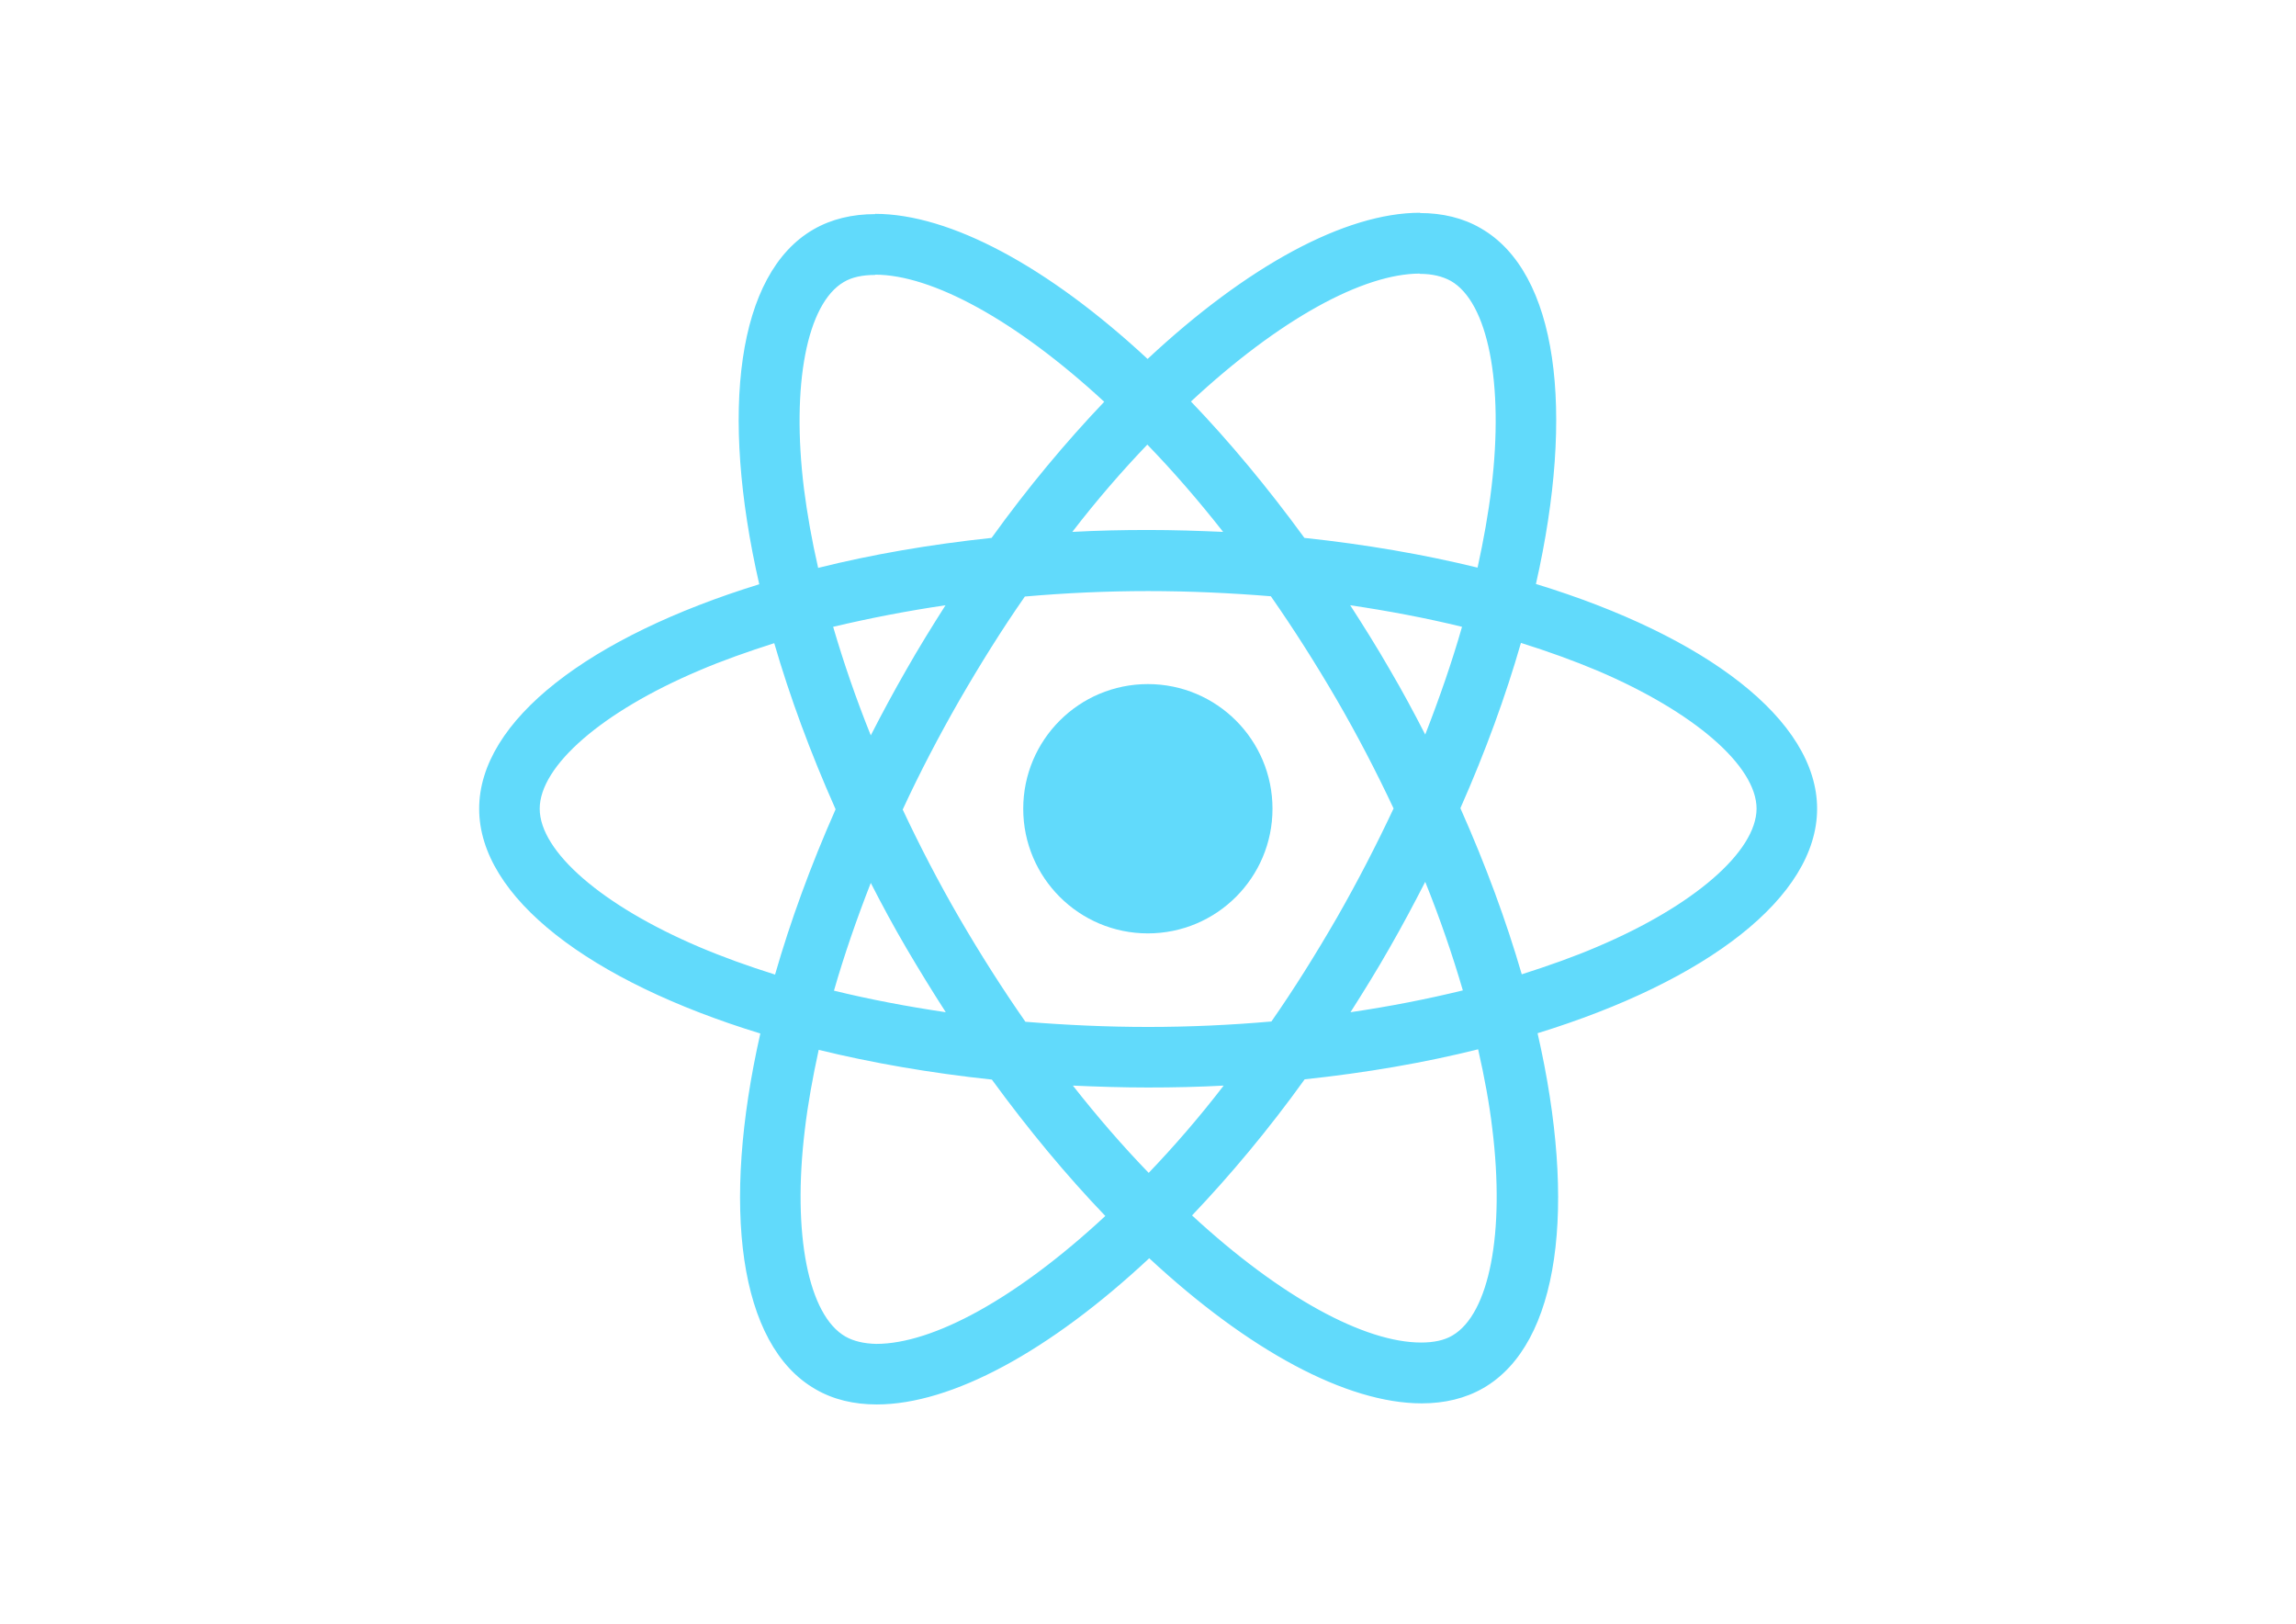
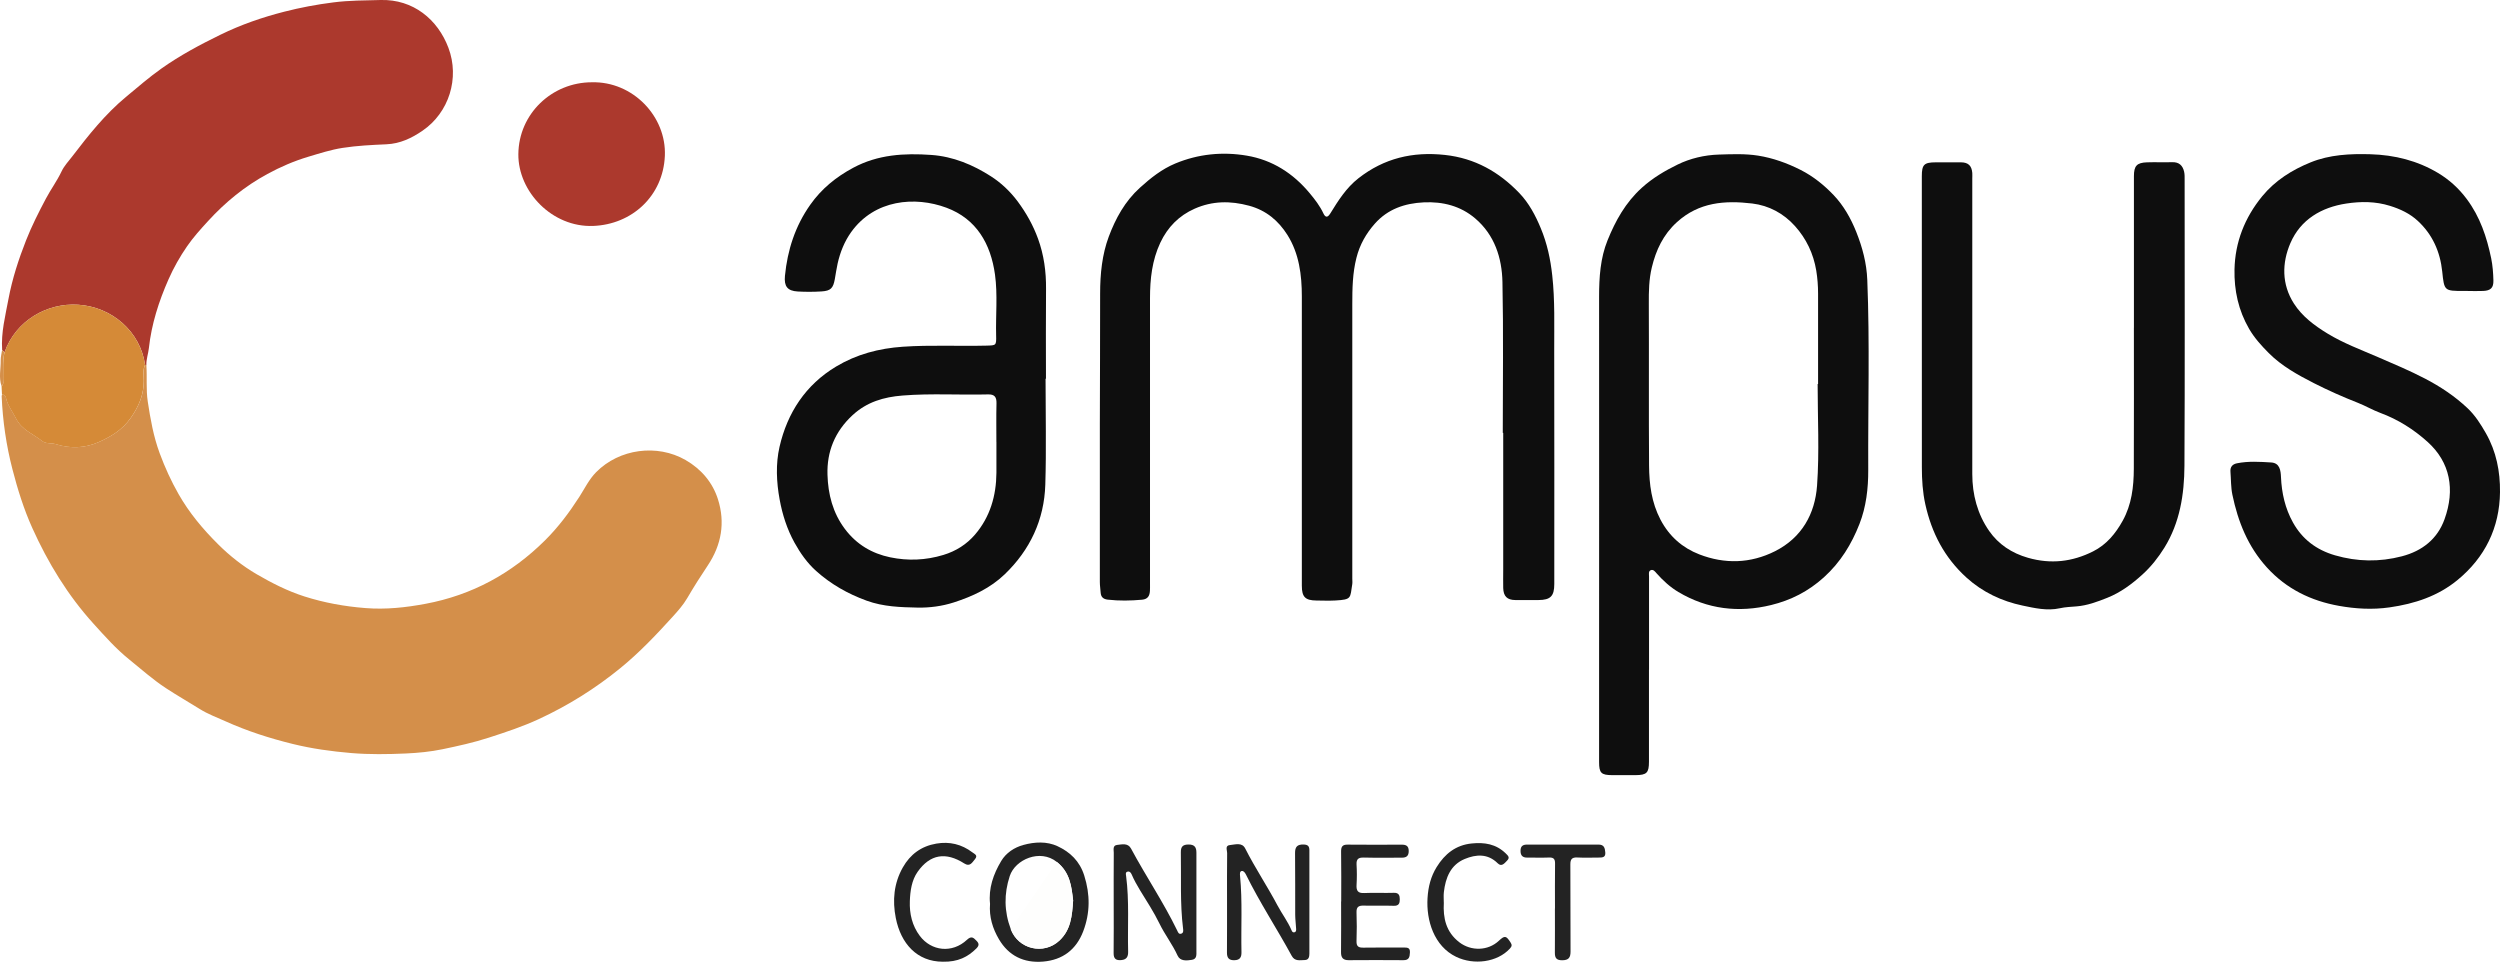
- <svg xmlns="http://www.w3.org/2000/svg" viewBox="0 0 841.9 595.3">
-   <g fill="#61DAFB">
-     <path d="M666.3 296.5c0-32.5-40.7-63.3-103.1-82.4 14.4-63.6 8-114.2-20.2-130.4-6.5-3.8-14.1-5.6-22.4-5.6v22.3c4.6 0 8.3.9 11.4 2.6 13.6 7.8 19.5 37.5 14.9 75.7-1.1 9.4-2.9 19.3-5.1 29.4-19.6-4.8-41-8.5-63.5-10.9-13.5-18.5-27.5-35.3-41.6-50 32.6-30.3 63.2-46.9 84-46.9V78c-27.5 0-63.5 19.6-99.9 53.6-36.4-33.8-72.4-53.2-99.9-53.2v22.3c20.7 0 51.4 16.5 84 46.6-14 14.7-28 31.4-41.3 49.9-22.6 2.4-44 6.1-63.6 11-2.3-10-4-19.7-5.2-29-4.7-38.2 1.1-67.9 14.6-75.8 3-1.8 6.9-2.6 11.5-2.6V78.5c-8.4 0-16 1.8-22.6 5.6-28.1 16.2-34.4 66.7-19.9 130.1-62.2 19.2-102.7 49.9-102.7 82.3 0 32.5 40.7 63.3 103.1 82.4-14.4 63.6-8 114.2 20.2 130.4 6.5 3.8 14.1 5.6 22.5 5.6 27.5 0 63.5-19.6 99.9-53.6 36.4 33.8 72.4 53.2 99.9 53.2 8.4 0 16-1.8 22.6-5.6 28.1-16.2 34.4-66.7 19.9-130.1 62-19.1 102.5-49.9 102.5-82.3zm-130.2-66.7c-3.7 12.9-8.3 26.2-13.5 39.5-4.1-8-8.4-16-13.1-24-4.6-8-9.5-15.8-14.4-23.4 14.2 2.1 27.9 4.7 41 7.9zm-45.8 106.5c-7.8 13.5-15.8 26.3-24.1 38.2-14.9 1.3-30 2-45.2 2-15.1 0-30.2-.7-45-1.9-8.3-11.9-16.4-24.6-24.2-38-7.6-13.1-14.5-26.4-20.8-39.8 6.2-13.4 13.2-26.8 20.7-39.9 7.8-13.5 15.8-26.3 24.1-38.2 14.9-1.3 30-2 45.2-2 15.1 0 30.2.7 45 1.9 8.3 11.9 16.4 24.6 24.2 38 7.6 13.1 14.5 26.4 20.8 39.8-6.3 13.4-13.2 26.8-20.7 39.9zm32.3-13c5.4 13.4 10 26.8 13.8 39.8-13.1 3.2-26.9 5.9-41.2 8 4.9-7.7 9.8-15.6 14.4-23.7 4.6-8 8.9-16.1 13-24.1zM421.2 430c-9.3-9.6-18.6-20.3-27.8-32 9 .4 18.2.7 27.5.7 9.4 0 18.7-.2 27.8-.7-9 11.7-18.3 22.4-27.5 32zm-74.4-58.9c-14.2-2.1-27.9-4.7-41-7.9 3.7-12.9 8.3-26.2 13.5-39.5 4.1 8 8.4 16 13.1 24 4.7 8 9.5 15.8 14.4 23.4zM420.7 163c9.3 9.6 18.6 20.3 27.8 32-9-.4-18.2-.7-27.5-.7-9.4 0-18.7.2-27.8.7 9-11.7 18.3-22.4 27.5-32zm-74 58.9c-4.9 7.7-9.8 15.6-14.4 23.7-4.6 8-8.9 16-13 24-5.4-13.4-10-26.8-13.8-39.8 13.1-3.1 26.9-5.8 41.2-7.9zm-90.5 125.2c-35.4-15.1-58.3-34.9-58.3-50.6 0-15.7 22.9-35.6 58.3-50.6 8.6-3.7 18-7 27.7-10.1 5.7 19.6 13.2 40 22.5 60.9-9.2 20.8-16.6 41.1-22.2 60.6-9.9-3.1-19.3-6.5-28-10.2zM310 490c-13.6-7.8-19.5-37.5-14.9-75.7 1.1-9.4 2.9-19.3 5.1-29.4 19.6 4.8 41 8.5 63.5 10.9 13.5 18.5 27.5 35.3 41.6 50-32.6 30.3-63.2 46.9-84 46.9-4.5-.1-8.3-1-11.3-2.7zm237.2-76.2c4.7 38.2-1.1 67.9-14.6 75.8-3 1.8-6.9 2.6-11.5 2.6-20.7 0-51.4-16.5-84-46.6 14-14.7 28-31.4 41.3-49.9 22.6-2.4 44-6.1 63.6-11 2.3 10.1 4.1 19.8 5.2 29.1zm38.5-66.7c-8.6 3.7-18 7-27.7 10.1-5.7-19.6-13.2-40-22.5-60.9 9.2-20.8 16.6-41.1 22.2-60.6 9.9 3.1 19.3 6.5 28.1 10.2 35.4 15.1 58.3 34.9 58.3 50.6-.1 15.7-23 35.6-58.4 50.6zM320.8 78.4z" />
-     <circle cx="420.9" cy="296.5" r="45.7" />
-     <path d="M520.5 78.1z" />
+ <svg xmlns="http://www.w3.org/2000/svg" id="Layer_1" data-name="Layer 1" viewBox="0 0 685.78 263.83">
+   <defs>
+     <style>
+       .cls-1 {
+         fill: #0e0e0e;
+       }
+ 
+       .cls-1, .cls-2, .cls-3, .cls-4, .cls-5, .cls-6 {
+         stroke-width: 0px;
+       }
+ 
+       .cls-2 {
+         fill: #232323;
+       }
+ 
+       .cls-3 {
+         fill: #d58a37;
+       }
+ 
+       .cls-4 {
+         fill: #d48f4a;
+       }
+ 
+       .cls-5 {
+         fill: #ac392d;
+       }
+ 
+       .cls-6 {
+         fill: #fefefd;
+       }
+     </style>
+   </defs>
+   <g id="g0tsFn.tif">
+     <g>
+       <path class="cls-4" d="m40.15,100.16c.23,3.32-.12,6.65.38,9.97.73,4.83,1.57,9.6,3.28,14.22,1.44,3.89,3.13,7.61,5.18,11.2,2.93,5.15,6.67,9.61,10.86,13.77,3.18,3.17,6.72,5.95,10.53,8.18,4.16,2.42,8.5,4.64,13.15,6.12,5.44,1.73,10.98,2.73,16.69,3.18,5.6.45,11.06-.15,16.52-1.17,12.73-2.39,23.57-8.28,32.75-17.39,3.65-3.62,6.66-7.64,9.43-11.95,1.46-2.28,2.65-4.78,4.6-6.76,6.38-6.46,16.76-7.8,24.52-3.35,4.39,2.52,7.48,6.24,8.92,10.83,1.98,6.31,1,12.41-2.84,18.15-1.95,2.9-3.84,5.9-5.62,8.94-1.08,1.85-2.56,3.51-4.01,5.11-4.51,4.97-9.13,9.84-14.34,14.08-6.85,5.58-14.3,10.24-22.33,13.96-4.45,2.06-9.08,3.59-13.75,5.1-4.17,1.36-8.42,2.28-12.66,3.17-3.28.68-6.71,1.02-10.07,1.17-4.99.22-9.99.3-15-.12-5.42-.46-10.8-1.2-16.06-2.5-6.29-1.55-12.46-3.52-18.4-6.2-2.38-1.07-4.87-1.99-7.07-3.37-3.1-1.94-6.28-3.75-9.34-5.76-3.59-2.36-6.75-5.2-10.06-7.87-3.6-2.9-6.64-6.34-9.74-9.76-7.09-7.82-12.51-16.73-16.81-26.27-2.32-5.15-4.02-10.59-5.45-16.13-1.7-6.58-2.66-13.2-2.95-19.96,0-.19.06-.38.1-.57.58.05.96.35,1.08.92.47,2.14,1.84,3.82,2.78,5.71,1.57,3.14,4.65,4.17,7.08,6.11,1.15.92,2.59.51,3.83.91,3.98,1.29,8.05,1.07,11.69-.54,3.35-1.48,6.53-3.33,8.89-6.71,2.24-3.23,3.54-6.34,3.54-10.15,0-1.45-.33-2.95.36-4.36.13-.01.24,0,.35.07Z" />
+       <path class="cls-1" d="m412.23,118.75c0-13.8.2-27.6-.09-41.39-.14-6.64-2.17-12.93-7.47-17.44-3.99-3.41-8.85-4.66-14.11-4.41-5.24.25-9.9,1.85-13.44,5.86-2.39,2.7-4.13,5.76-5.03,9.34-1.07,4.21-1.14,8.45-1.14,12.73,0,25.09,0,50.19,0,75.28,0,.51.07,1.04-.01,1.54-.61,3.8-.09,4.21-4.61,4.46-1.73.09-3.47.03-5.2.01-3.07-.02-4.02-.97-4.02-4.04,0-26.44,0-52.88,0-79.33,0-5.94-.74-11.81-3.96-16.92-2.44-3.86-5.8-6.74-10.51-8.01-5.15-1.39-10.07-1.33-14.92.81-4.31,1.9-7.43,5.08-9.43,9.33-2.27,4.83-2.83,9.99-2.83,15.25,0,26.12,0,52.24,0,78.36,0,.64.02,1.29-.02,1.92-.08,1.37-.61,2.27-2.17,2.41-3.14.28-6.27.34-9.4-.02-1.22-.14-1.87-.71-1.95-1.94-.06-.96-.22-1.91-.22-2.87-.01-14.44-.02-28.88,0-43.32.01-11.97.1-23.93.08-35.9,0-5.32.54-10.65,2.37-15.55,1.86-4.97,4.43-9.7,8.56-13.43,2.96-2.68,6.02-5.1,9.69-6.63,6.3-2.62,12.92-3.28,19.58-2.16,7.02,1.18,12.75,4.84,17.31,10.34,1.44,1.73,2.78,3.47,3.74,5.52.41.86,1,1.44,1.87.03,2.18-3.53,4.37-7.04,7.74-9.68,7.03-5.5,14.89-7.36,23.71-6.4,8.23.89,14.85,4.66,20.41,10.45,2.63,2.74,4.43,6.12,5.9,9.67,1.73,4.16,2.65,8.43,3.14,12.93.76,6.85.52,13.69.54,20.54.05,21.37.02,42.74.02,64.11,0,3.33-1.03,4.38-4.34,4.4-2.12.02-4.24.02-6.36,0-2.23-.02-3.25-1.03-3.31-3.3-.04-1.67,0-3.34,0-5.01,0-12.52,0-25.03,0-37.55-.03,0-.06,0-.1,0Z" />
+       <path class="cls-5" d="m40.15,100.16c-.11-.06-.23-.08-.35-.07-1.32-9.27-9.23-15.92-18.34-16.5-8.59-.55-17.15,4.37-20.21,13.05-.22-.21-.44-.43-.66-.64-.33-4.78.88-9.39,1.74-14.01,1.03-5.5,2.77-10.85,4.82-16.06,1.55-3.93,3.46-7.71,5.45-11.46,1.34-2.53,3.05-4.84,4.27-7.42.75-1.59,1.96-2.84,2.98-4.18,4.44-5.81,8.99-11.53,14.69-16.27,3.19-2.65,6.32-5.37,9.7-7.77,5.11-3.62,10.59-6.55,16.22-9.3,5.63-2.76,11.5-4.78,17.51-6.32,4.4-1.13,8.89-1.97,13.45-2.55C95.76.1,100.07.12,104.42,0c8.93-.23,15.66,5.33,18.59,13.12,3.13,8.32.16,17.76-7.1,22.73-2.94,2.02-6.15,3.57-9.9,3.73-4.02.18-8.07.37-12.04.99-3.18.49-6.29,1.5-9.41,2.43-3.94,1.18-7.64,2.79-11.22,4.73-6.17,3.35-11.51,7.71-16.26,12.9-2.04,2.22-4.06,4.47-5.75,6.91-1.97,2.85-3.7,5.9-5.11,9.1-2.66,6.04-4.66,12.24-5.38,18.85-.17,1.55-.74,3.06-.69,4.66Z" />
+       <path class="cls-1" d="m452.33,183.72c0,8.41,0,16.82,0,25.23,0,3.06-.61,3.66-3.7,3.68-2.12.01-4.24,0-6.36,0-3.04-.01-3.62-.58-3.62-3.59,0-9.31,0-18.61,0-27.92,0-33.25.03-66.5,0-99.75,0-5.29.35-10.6,2.32-15.45,2.16-5.33,4.91-10.34,9.4-14.41,3.02-2.73,6.41-4.71,9.86-6.39,3.41-1.66,7.31-2.6,11.27-2.72,3.6-.11,7.22-.27,10.76.29,4.07.65,7.93,2.03,11.65,3.91,3.49,1.76,6.49,4.2,9.09,6.93,2.72,2.86,4.71,6.36,6.21,10.13,1.69,4.25,2.83,8.54,3.01,13.14.7,17.38.18,34.76.26,52.15.02,5.01-.56,10.08-2.41,14.79-2.17,5.54-5.18,10.48-9.75,14.62-4.27,3.86-9.06,6.29-14.47,7.61-8.91,2.18-17.51,1.16-25.46-3.58-2.24-1.33-4.2-3.13-5.96-5.11-.41-.46-.88-1.15-1.58-.88-.72.28-.5,1.1-.5,1.71,0,8.54,0,17.07,0,25.61Zm46.25-78.38h.14c0-8.27-.01-16.55,0-24.82,0-2.12-.16-4.21-.5-6.3-.77-4.64-2.73-8.75-5.83-12.2-3.1-3.46-7.14-5.65-11.75-6.2-7.45-.88-14.58-.38-20.63,5.11-3.8,3.45-5.76,7.7-6.9,12.44-.78,3.23-.84,6.57-.82,9.91.07,14.82-.04,29.63.07,44.45.04,5.1.67,10.1,3.13,14.81,2.41,4.6,6.05,7.76,10.67,9.54,6.94,2.68,13.99,2.53,20.76-.88,7.36-3.71,10.96-10.26,11.52-17.98.66-9.25.16-18.59.16-27.88Z" />
+       <path class="cls-1" d="m286.81,103.89c0,9.69.23,19.38-.07,29.06-.3,9.64-4.18,17.91-11.15,24.6-3.93,3.77-8.75,6.02-13.91,7.69-3.28,1.06-6.71,1.5-10.01,1.43-4.64-.1-9.31-.22-13.92-1.89-5.2-1.89-9.81-4.52-13.86-8.14-2.45-2.19-4.37-4.92-5.96-7.8-2.03-3.68-3.31-7.68-4.06-11.79-.89-4.81-1.11-9.81-.03-14.5,2.14-9.31,7.14-16.98,15.51-22,5.6-3.36,11.74-4.99,18.33-5.44,7.64-.52,15.26-.11,22.88-.3,2.69-.07,2.76-.01,2.69-2.79-.14-5.57.45-11.15-.31-16.69-1.17-8.46-5.09-15.29-13.32-18.35-8.58-3.19-19.74-2.31-26.18,6.75-1.8,2.54-2.97,5.45-3.66,8.51-.32,1.43-.52,2.88-.78,4.33-.45,2.49-1.12,3.21-3.63,3.37-2.18.14-4.37.14-6.55.02-2.85-.16-3.77-1.45-3.5-4.28.69-7.09,2.81-13.66,6.94-19.51,3.07-4.36,7.05-7.61,11.79-10.15,6.79-3.64,13.98-4.04,21.4-3.52,6.01.42,11.43,2.7,16.35,5.85,2.76,1.76,5.26,4.1,7.35,6.89,2.38,3.2,4.27,6.6,5.6,10.26,1.6,4.4,2.24,9.02,2.19,13.75-.08,8.21-.02,16.43-.02,24.64-.04,0-.07,0-.11,0Zm-13.49,17.32c0-3.53-.06-7.06.03-10.58.04-1.72-.54-2.49-2.31-2.44-7.82.2-15.65-.32-23.47.31-5.14.41-9.77,1.75-13.72,5.4-4.84,4.48-7.06,9.99-6.86,16.35.16,5.31,1.43,10.4,4.78,14.86,3.2,4.25,7.4,6.72,12.43,7.77,4.86,1.01,9.71.82,14.57-.65,3.51-1.06,6.42-2.94,8.7-5.6,4.13-4.82,5.81-10.64,5.86-16.94.02-2.82,0-5.65,0-8.47Z" />
+       <path class="cls-1" d="m676.96,79.81c-.39,0-.77,0-1.16,0-5.29,0-5.32,0-5.87-5.34-.57-5.44-2.68-10.16-6.7-13.88-2.15-1.99-4.77-3.24-7.65-4.13-3.98-1.24-7.98-1.23-11.94-.63-6.86,1.04-12.57,4.39-15.36,10.87-2.33,5.42-2.41,11.28.96,16.55,2.27,3.55,5.62,6.04,9.2,8.23,4.37,2.67,9.17,4.45,13.82,6.46,4.37,1.89,8.76,3.73,12.98,5.93,4.2,2.19,8.15,4.82,11.6,8.07,2.09,1.96,3.64,4.39,5.07,6.9,2.86,5.02,3.93,10.49,3.87,16.14-.11,9.8-4.13,17.95-11.67,24.14-5.35,4.39-11.69,6.5-18.62,7.49-4.75.68-9.39.39-13.9-.42-7.6-1.36-14.37-4.6-19.77-10.55-5.22-5.76-7.91-12.55-9.45-19.93-.43-2.05-.36-4.2-.53-6.3-.11-1.31.54-2.07,1.77-2.32,3.11-.63,6.27-.42,9.4-.23,2.39.14,2.61,2.25,2.69,3.99.19,4.41,1.14,8.61,3.28,12.46,2.55,4.6,6.44,7.54,11.54,9.02,6.12,1.77,12.18,1.87,18.34.27,5.63-1.47,9.77-4.78,11.71-10.18,2.92-8.13,1.57-15.6-4.66-21.21-3.79-3.42-8.11-6.15-12.97-7.95-2.08-.77-4.01-1.92-6.07-2.73-4.14-1.63-8.2-3.42-12.16-5.44-4.44-2.27-8.82-4.68-12.37-8.25-2-2.01-3.91-4.11-5.38-6.63-2.94-5.07-4.13-10.57-4.01-16.28.16-7.51,2.8-14.22,7.59-20.08,3.58-4.37,8.23-7.26,13.31-9.32,5.2-2.11,10.78-2.38,16.39-2.22,6.64.19,12.91,1.77,18.56,5.15,3.02,1.81,5.66,4.18,7.87,7.15,3.65,4.9,5.48,10.42,6.69,16.24.41,1.99.56,4.05.61,6.09.05,2.03-.76,2.78-2.79,2.87-1.41.07-2.83.01-4.24.01Z" />
+       <path class="cls-1" d="m585.36,89.91c0-13.86,0-27.73,0-41.59,0-2.81.78-3.69,3.57-3.79,2.31-.08,4.63.03,6.94-.04,1.88-.06,2.87.92,3.26,2.6.17.74.14,1.53.14,2.3,0,26.12.09,52.24-.05,78.36-.04,7.87-1.26,15.64-5.51,22.5-1.66,2.67-3.63,5.18-6.02,7.35-2.91,2.64-5.99,4.93-9.65,6.39-2.72,1.08-5.46,2.11-8.43,2.35-1.53.12-3.08.18-4.57.51-3.5.78-7-.06-10.25-.74-5.65-1.19-10.92-3.65-15.36-7.67-6.04-5.48-9.55-12.24-11.29-20.1-.74-3.34-.95-6.72-.95-10.1-.03-26.63-.01-53.27-.01-79.9,0-3.19.61-3.8,3.83-3.81,2.31,0,4.63-.02,6.94,0,1.96.02,2.91.93,3.07,2.9.04.51,0,1.03,0,1.54,0,27.02,0,54.04,0,81.06,0,5.66,1.43,11.03,4.64,15.63,2.54,3.65,6.19,6.08,10.65,7.35,6.25,1.79,12.12,1.12,17.85-1.76,3.69-1.86,6.16-4.87,8.12-8.4,2.46-4.44,3.03-9.3,3.05-14.23.06-12.9.02-25.8.02-38.7Z" />
+       <path class="cls-5" d="m162.34,22.57c11.26-.29,20.5,9.38,20.04,20.18-.47,10.95-8.95,18.83-19.71,19.23-11.17.41-20.56-9.36-20.48-19.68.09-11.09,9.22-19.72,20.15-19.73Z" />
+       <path class="cls-3" d="m1.24,96.64c3.07-8.68,11.63-13.6,20.21-13.05,9.11.58,17.02,7.24,18.34,16.5-.7,1.4-.36,2.9-.36,4.36,0,3.82-1.3,6.93-3.54,10.15-2.36,3.39-5.54,5.23-8.89,6.71-3.64,1.61-7.71,1.82-11.69.54-1.24-.4-2.68.01-3.83-.91-2.43-1.94-5.51-2.98-7.08-6.11-.95-1.89-2.31-3.57-2.78-5.71-.13-.57-.5-.87-1.08-.92-.04-.76-.08-1.52-.11-2.28.69-.52.41-1.27.43-1.94.07-2.45-.18-4.92.39-7.34Z" />
+       <path class="cls-2" d="m336.59,247.25c0-4.43-.03-8.85.03-13.27.01-.75-.66-2.04.77-2.17,1.45-.13,3.3-.82,4.19.94,2.71,5.35,6.05,10.33,8.85,15.62,1.22,2.3,2.83,4.39,3.85,6.81.17.39.37.7.84.55.47-.15.44-.6.42-.96-.06-1.27-.24-2.55-.25-3.82-.03-5.64.03-11.29-.04-16.93-.02-1.75.62-2.41,2.37-2.36,1.22.04,1.56.53,1.56,1.62-.01,9.43,0,18.85,0,28.28,0,.88-.16,1.78-1.27,1.79-1.29.02-2.72.42-3.57-1.14-4.07-7.49-8.78-14.63-12.55-22.29-.28-.56-.68-1.1-1.2-.99-.53.11-.48.83-.43,1.34.68,6.96.24,13.94.39,20.92.03,1.42-.44,2.17-1.94,2.21-1.5.04-2.05-.64-2.04-2.09.04-4.68.01-9.36.02-14.04Z" />
+       <path class="cls-2" d="m305.5,247.62c0-4.56-.02-9.11.02-13.67,0-.83-.36-2.04.93-2.18,1.33-.14,2.95-.6,3.81,1.01,4.06,7.57,8.89,14.71,12.65,22.45.23.47.4,1.06,1.04.91.74-.17.65-.9.58-1.41-.86-6.95-.48-13.94-.61-20.91-.03-1.58.55-2.16,2.13-2.16,1.62,0,2.14.75,2.14,2.23-.02,8.98-.01,17.97,0,26.95,0,1.03.17,2.21-1.22,2.45-1.47.25-3.23.41-3.94-1.15-1.41-3.1-3.51-5.77-4.99-8.82-1.53-3.14-3.46-6.09-5.29-9.07-.87-1.42-1.67-2.87-2.33-4.4-.23-.53-.6-.91-1.18-.73-.56.17-.39.76-.34,1.15.91,6.89.38,13.82.56,20.73.04,1.39-.38,2.22-1.85,2.36-1.42.14-2.15-.31-2.13-1.9.06-4.62.02-9.24.02-13.86Z" />
+       <path class="cls-2" d="m271.58,247.92c-.45-4.21.9-8.12,3.06-11.73,1.35-2.26,3.6-3.73,6.09-4.41,3.1-.85,6.42-1.03,9.36.34,3.46,1.61,6.08,4.09,7.33,8.05,1.65,5.22,1.63,10.27-.28,15.3-1.92,5.02-5.63,7.87-11.05,8.31-5.28.43-9.41-1.62-12.06-6.12-1.71-2.9-2.74-6.14-2.45-9.74Zm22.79-.94c-.45-3.71-.78-7.59-4.47-10.54-4.58-3.66-11.41-.69-12.91,3.86-1.6,4.87-1.56,9.71.28,14.58,2.07,5.51,9.02,7.17,13.34,3.13,3.16-2.96,3.48-6.78,3.77-11.04Z" />
+       <path class="cls-2" d="m367.91,247.29c0-4.55.05-9.1-.03-13.65-.02-1.39.36-1.97,1.81-1.95,4.94.05,9.88.03,14.82.01,1.22,0,1.92.35,1.92,1.75,0,1.36-.65,1.82-1.88,1.82-3.47,0-6.93.06-10.4-.03-1.47-.04-2.12.35-2.03,1.93.11,1.85.11,3.72,0,5.57-.1,1.64.4,2.32,2.15,2.23,2.69-.13,5.39.03,8.08-.06,1.39-.05,1.63.75,1.63,1.79,0,1.04-.24,1.82-1.64,1.77-2.76-.09-5.52.02-8.28-.05-1.36-.03-2,.35-1.95,1.84.09,2.63.1,5.26,0,7.88-.06,1.51.58,1.84,1.94,1.81,3.66-.07,7.32-.01,10.97-.03.96,0,1.82-.03,1.74,1.36-.06,1.21-.22,2.13-1.79,2.11-5.01-.05-10.01-.03-15.02,0-1.57,0-2.12-.71-2.09-2.25.06-4.61.02-9.23.02-13.85Z" />
+       <path class="cls-2" d="m396.06,247.59c-.24,4.26.59,8.06,4.24,10.88,3.21,2.47,7.85,2.41,10.85-.4,1.62-1.51,1.99-1.42,3.18.4.48.74.43,1.11-.17,1.76-3.45,3.73-9.83,4.58-14.7,2.25-6.12-2.94-8.25-10.04-7.87-16.14.19-3.08.9-5.91,2.51-8.51,2.22-3.58,5.22-6.02,9.62-6.46,3.5-.35,6.66.14,9.32,2.73.73.71,1.18,1.15.37,1.98-.71.73-1.5,1.79-2.56.74-2.75-2.73-5.96-2.47-9.04-1.2-3.9,1.61-5.28,5.15-5.74,9.09-.11.95-.02,1.92-.02,2.88Z" />
+       <path class="cls-2" d="m258.62,263.81c-7.08-.01-11.5-4.98-12.89-11.97-.96-4.82-.54-9.54,1.93-13.9,2.03-3.59,5.07-5.83,9.19-6.53,3.64-.62,6.93.17,9.88,2.4.63.48,1.61.8.7,1.89-.78.94-1.38,2.14-2.91,1.16-5.05-3.23-9.38-2.58-12.82,2.31-1.61,2.3-2.02,5.21-2.12,8.03-.13,3.45.65,6.76,2.74,9.53,3.15,4.18,8.86,4.87,12.94,1.06,1.25-1.17,1.81-.53,2.61.28.72.73.76,1.29-.03,2.09-2.36,2.36-5.09,3.74-9.22,3.65Z" />
+       <path class="cls-2" d="m426.55,249.21c0-4.1-.04-8.21.02-12.31.02-1.24-.37-1.72-1.65-1.67-1.99.08-3.98,0-5.97.02-1.28.01-1.86-.56-1.85-1.87,0-1.25.61-1.7,1.78-1.7,6.55.01,13.1.02,19.64,0,1.52,0,1.73.97,1.83,2.15.12,1.37-.79,1.41-1.73,1.41-1.99.01-3.98.08-5.97-.02-1.45-.07-1.89.49-1.88,1.9.05,7.95,0,15.9.05,23.86.01,1.7-.52,2.43-2.32,2.43-1.59,0-1.99-.68-1.98-2.08.04-4.04.01-8.08.01-12.12Z" />
+       <path class="cls-4" d="m1.24,96.64c-.57,2.42-.32,4.89-.39,7.34-.02.66.27,1.41-.43,1.94-.81-2.35-.19-4.75-.23-7.12-.01-.93.25-1.87.38-2.8.22.22.44.43.66.64Z" />
+       <path class="cls-6" d="m289.9,236.44c3.69,2.95,4.03,6.83,4.47,10.54-.29,4.26-.61,8.09-3.77,11.04-4.32,4.03-11.27,2.38-13.34-3.13" />
+     </g>
  </g>
</svg>
